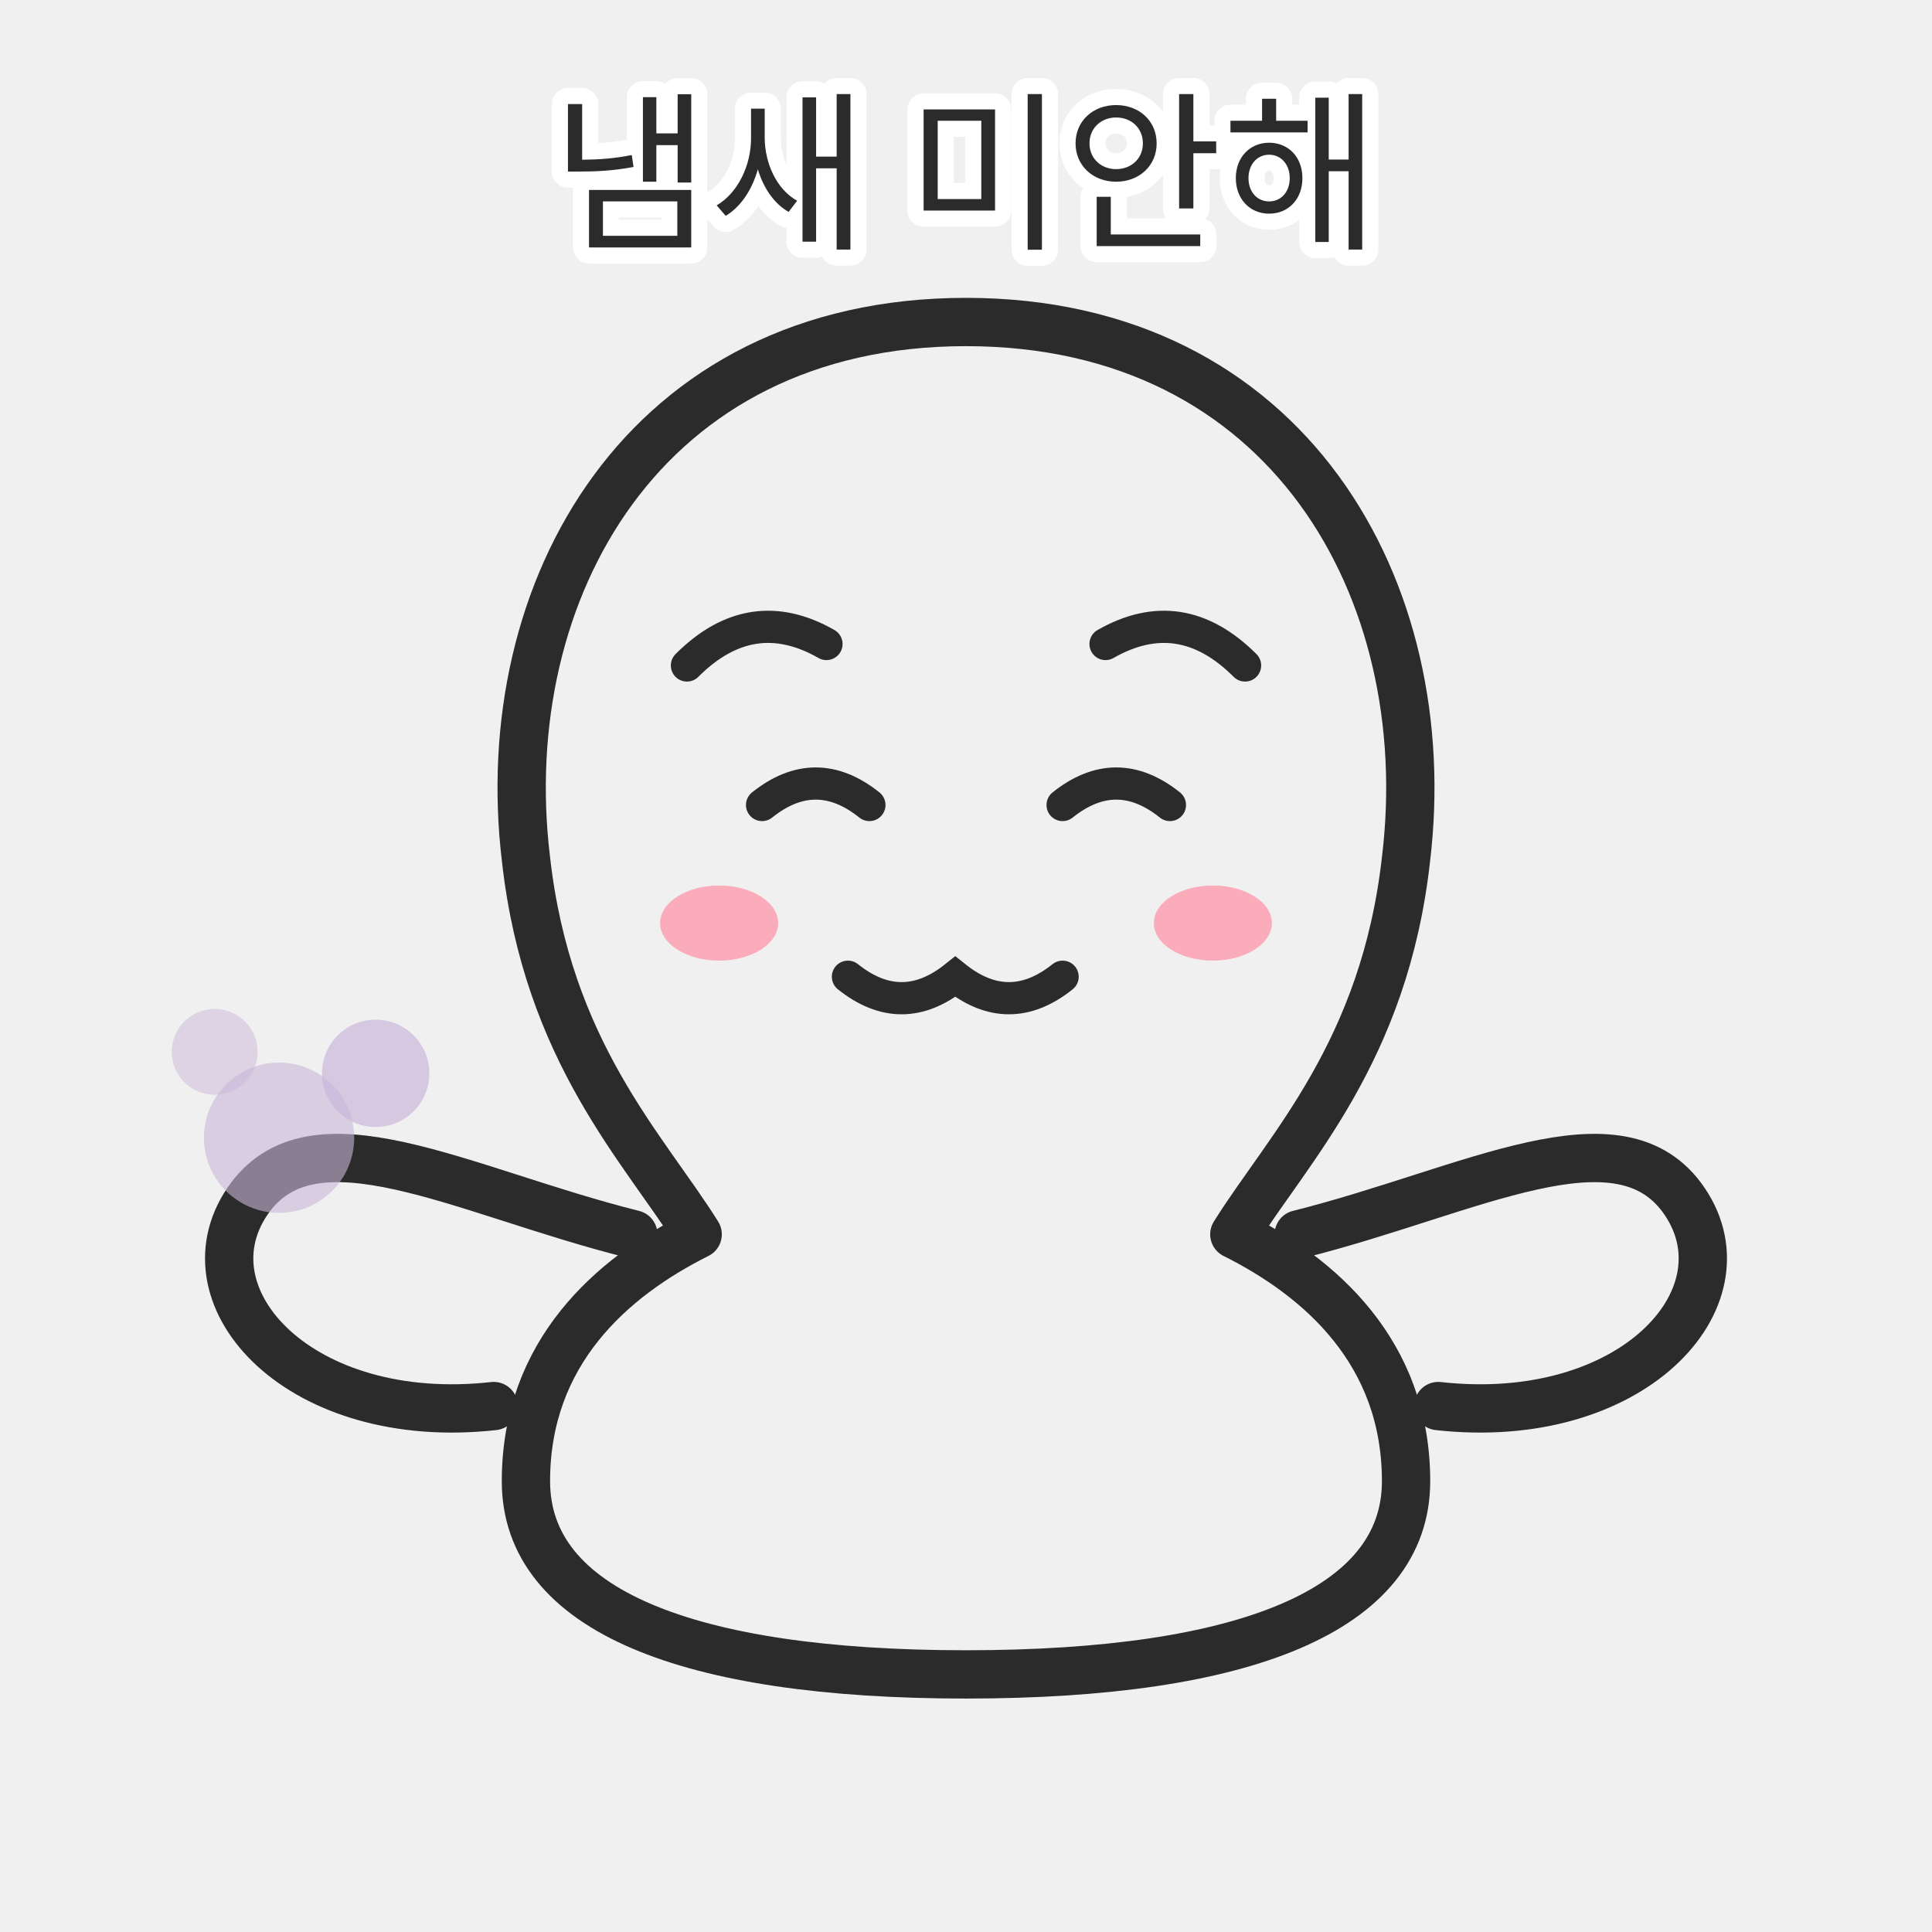
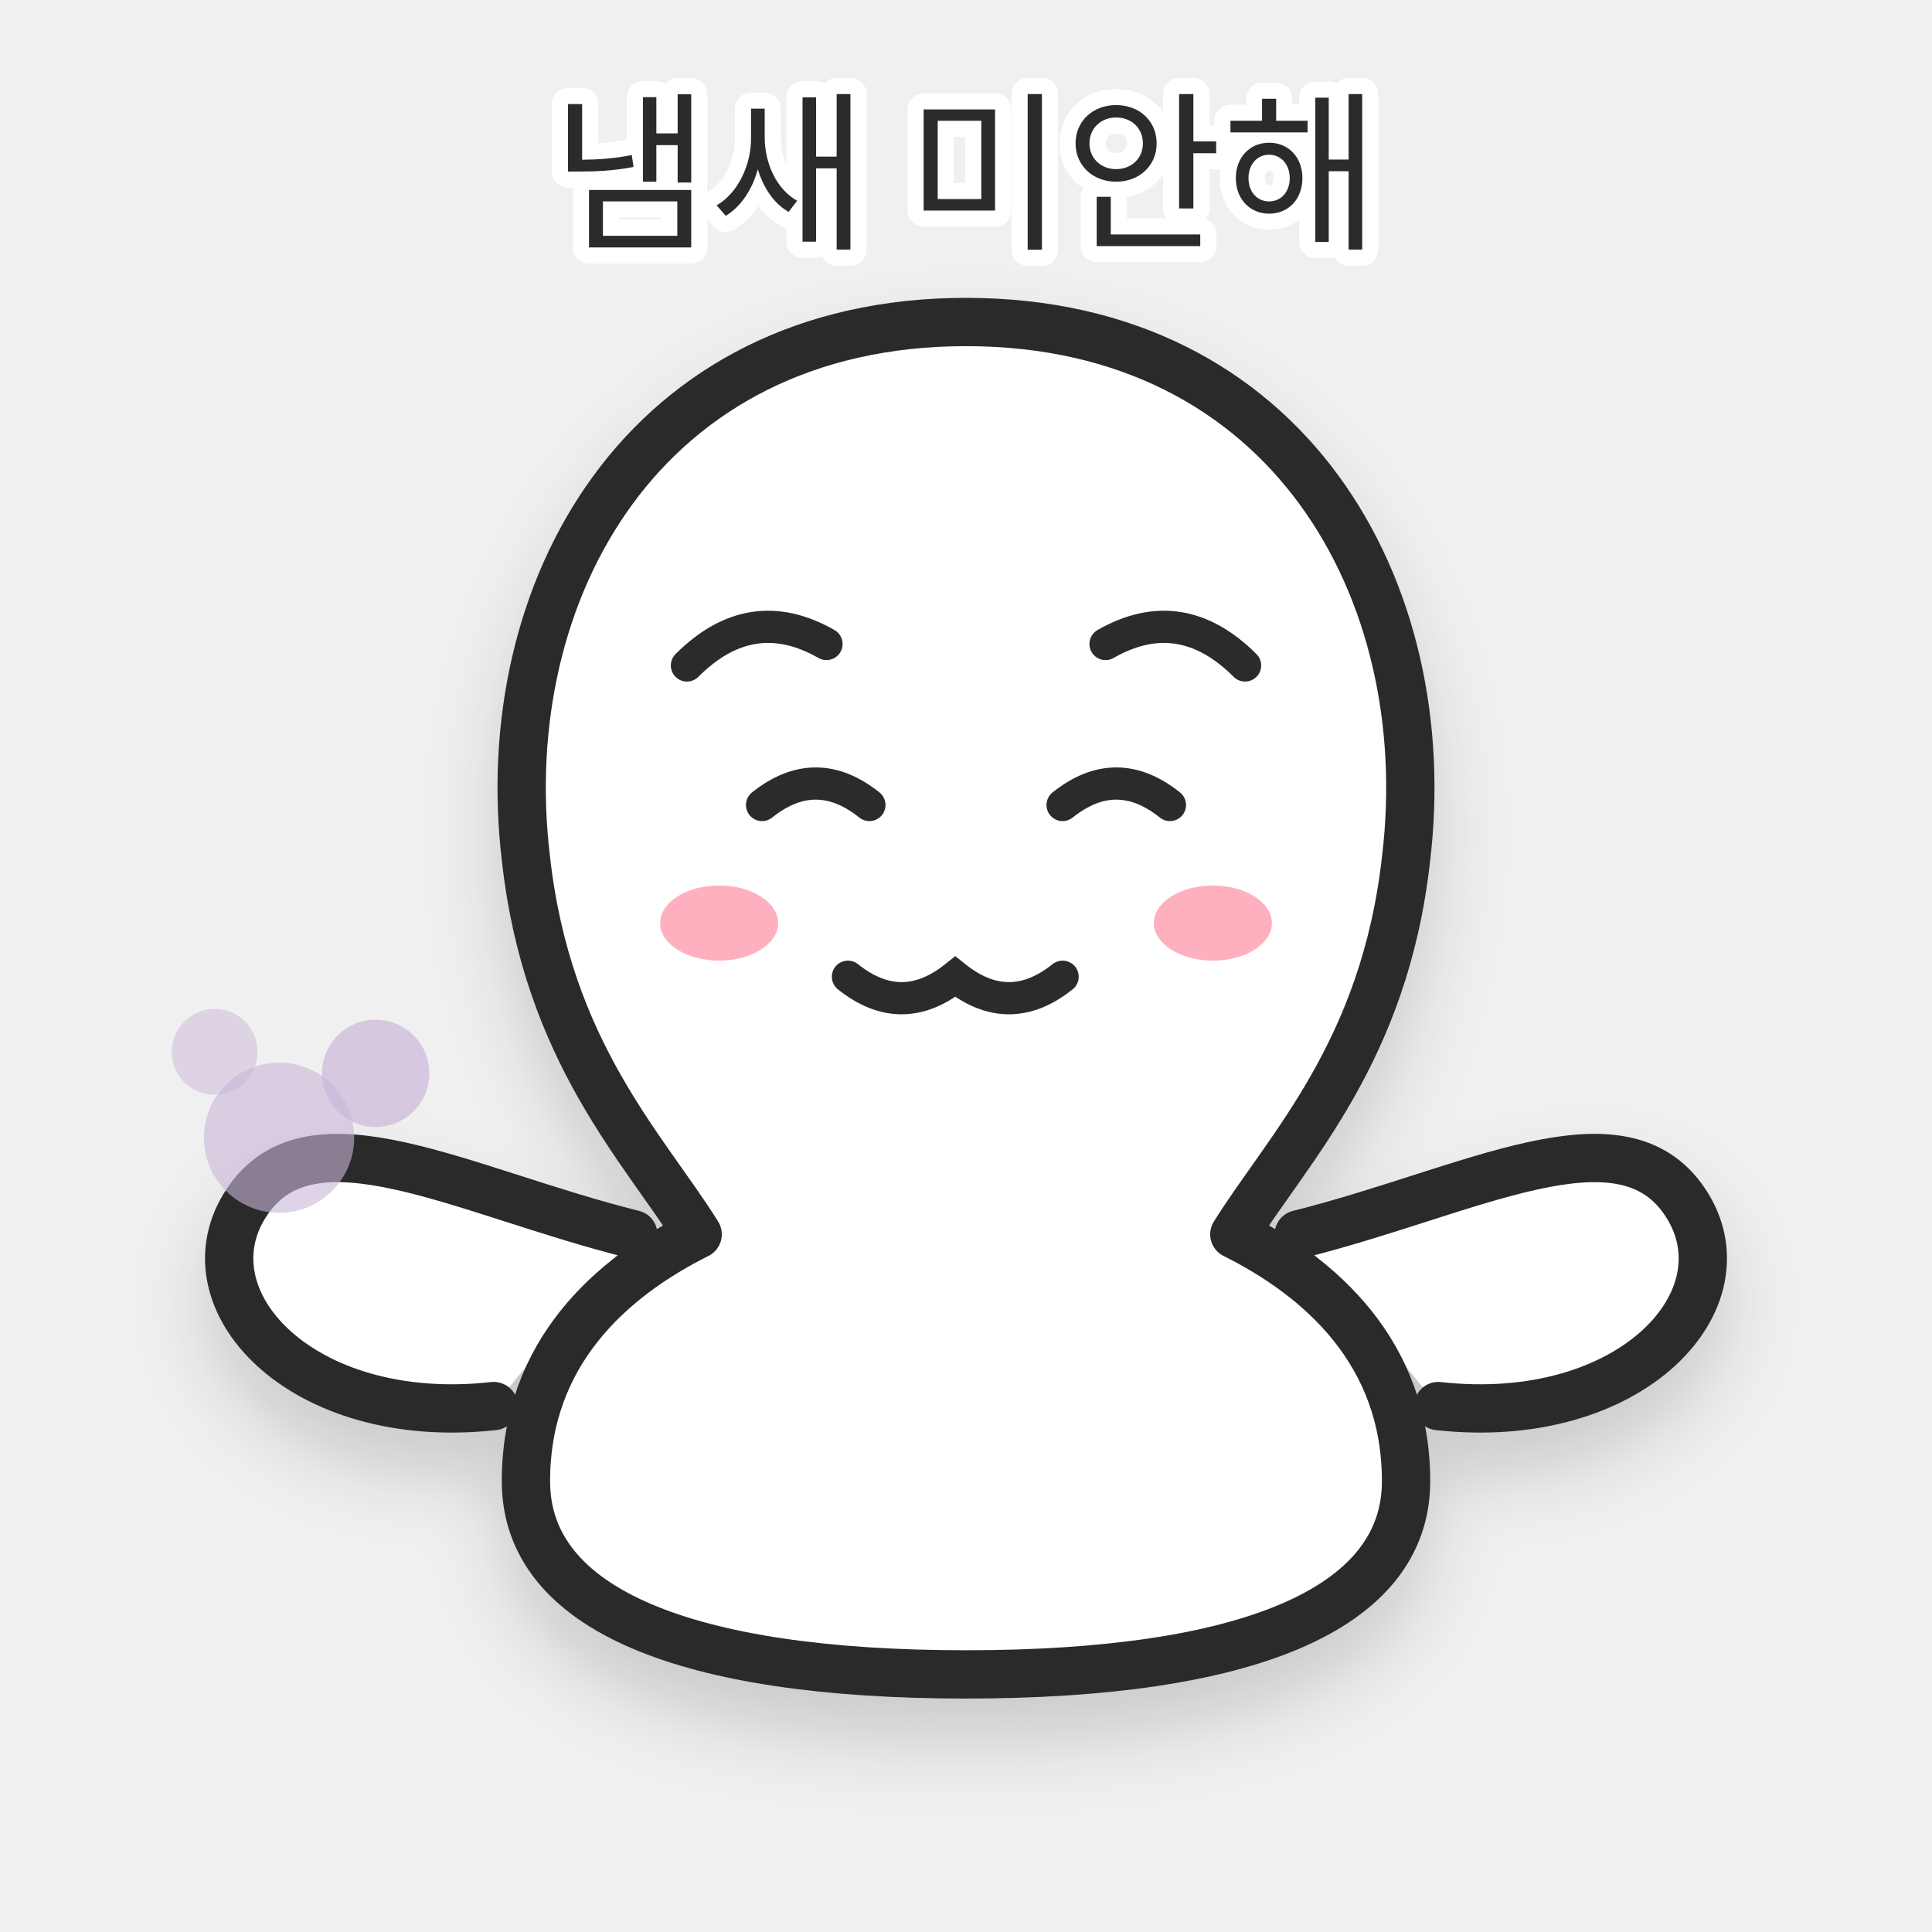
<svg xmlns="http://www.w3.org/2000/svg" width="360" height="360" viewBox="0 0 360 360">
-   <g fill="none" stroke="#2B2B2B" stroke-width="9" stroke-linecap="round" stroke-linejoin="round">
-     <path d="M180,60 C240,60 268,110 262,160 C258,196 240,214 230,230 C246,238 262,252 262,276 C262,300 232,312 180,312 C128,312 98,300 98,276 C98,252 114,238 130,230 C120,214 102,196 98,160 C92,110 120,60 180,60 Z" />
-     <path d="M118,230 C86,222 58,206 46,224 C34,242 56,266 92,262 M242,230 C274,222 302,206 314,224 C326,242 304,266 268,262" />
+   <defs>
+     <filter id="dropshadow" x="-30%" y="-20%" width="160%" height="150%">
+       <feDropShadow dx="0" dy="8" stdDeviation="7" flood-color="#000000" flood-opacity="0.16" />
+     </filter>
+   </defs>
+   <g filter="url(#dropshadow)">
+     <g fill="#FFFFFF" stroke="#2B2B2B" stroke-width="9" stroke-linejoin="round" stroke-linecap="round">
+       <path d="M118,230 C86,222 58,206 46,224 C34,242 56,266 92,262 M242,230 C274,222 302,206 314,224 C326,242 304,266 268,262" />
+       <path d="M180,60 C240,60 268,110 262,160 C258,196 240,214 230,230 C246,238 262,252 262,276 C262,300 232,312 180,312 C128,312 98,300 98,276 C98,252 114,238 130,230 C120,214 102,196 98,160 C92,110 120,60 180,60 Z" />
+     </g>
  </g>
  <path d="M128,124 Q140,112 154,120" fill="none" stroke="#2B2B2B" stroke-width="6" stroke-linecap="round" />
  <path d="M232,124 Q220,112 206,120" fill="none" stroke="#2B2B2B" stroke-width="6" stroke-linecap="round" />
  <path d="M142,150 Q152,142 162,150" fill="none" stroke="#2B2B2B" stroke-width="6" stroke-linecap="round" />
  <path d="M198,150 Q208,142 218,150" fill="none" stroke="#2B2B2B" stroke-width="6" stroke-linecap="round" />
  <path d="M158,182 Q168,190 178,182 Q188,190 198,182" fill="none" stroke="#2B2B2B" stroke-width="6" stroke-linecap="round" />
  <ellipse cx="134" cy="172" rx="11" ry="7" fill="#FF8FA3" opacity="0.7" />
  <ellipse cx="226" cy="172" rx="11" ry="7" fill="#FF8FA3" opacity="0.7" />
  <circle cx="70" cy="200" r="10" fill="#C9B6D8" opacity="0.7" />
  <circle cx="52" cy="212" r="14" fill="#C9B6D8" opacity="0.6" />
  <circle cx="40" cy="196" r="8" fill="#C9B6D8" opacity="0.5" />
  <text x="180" y="44" text-anchor="middle" font-family="Jua" font-size="32" fill="#2B2B2B" stroke="#ffffff" stroke-width="6" paint-order="stroke" stroke-linejoin="round">냄새 미안해</text>
</svg>
